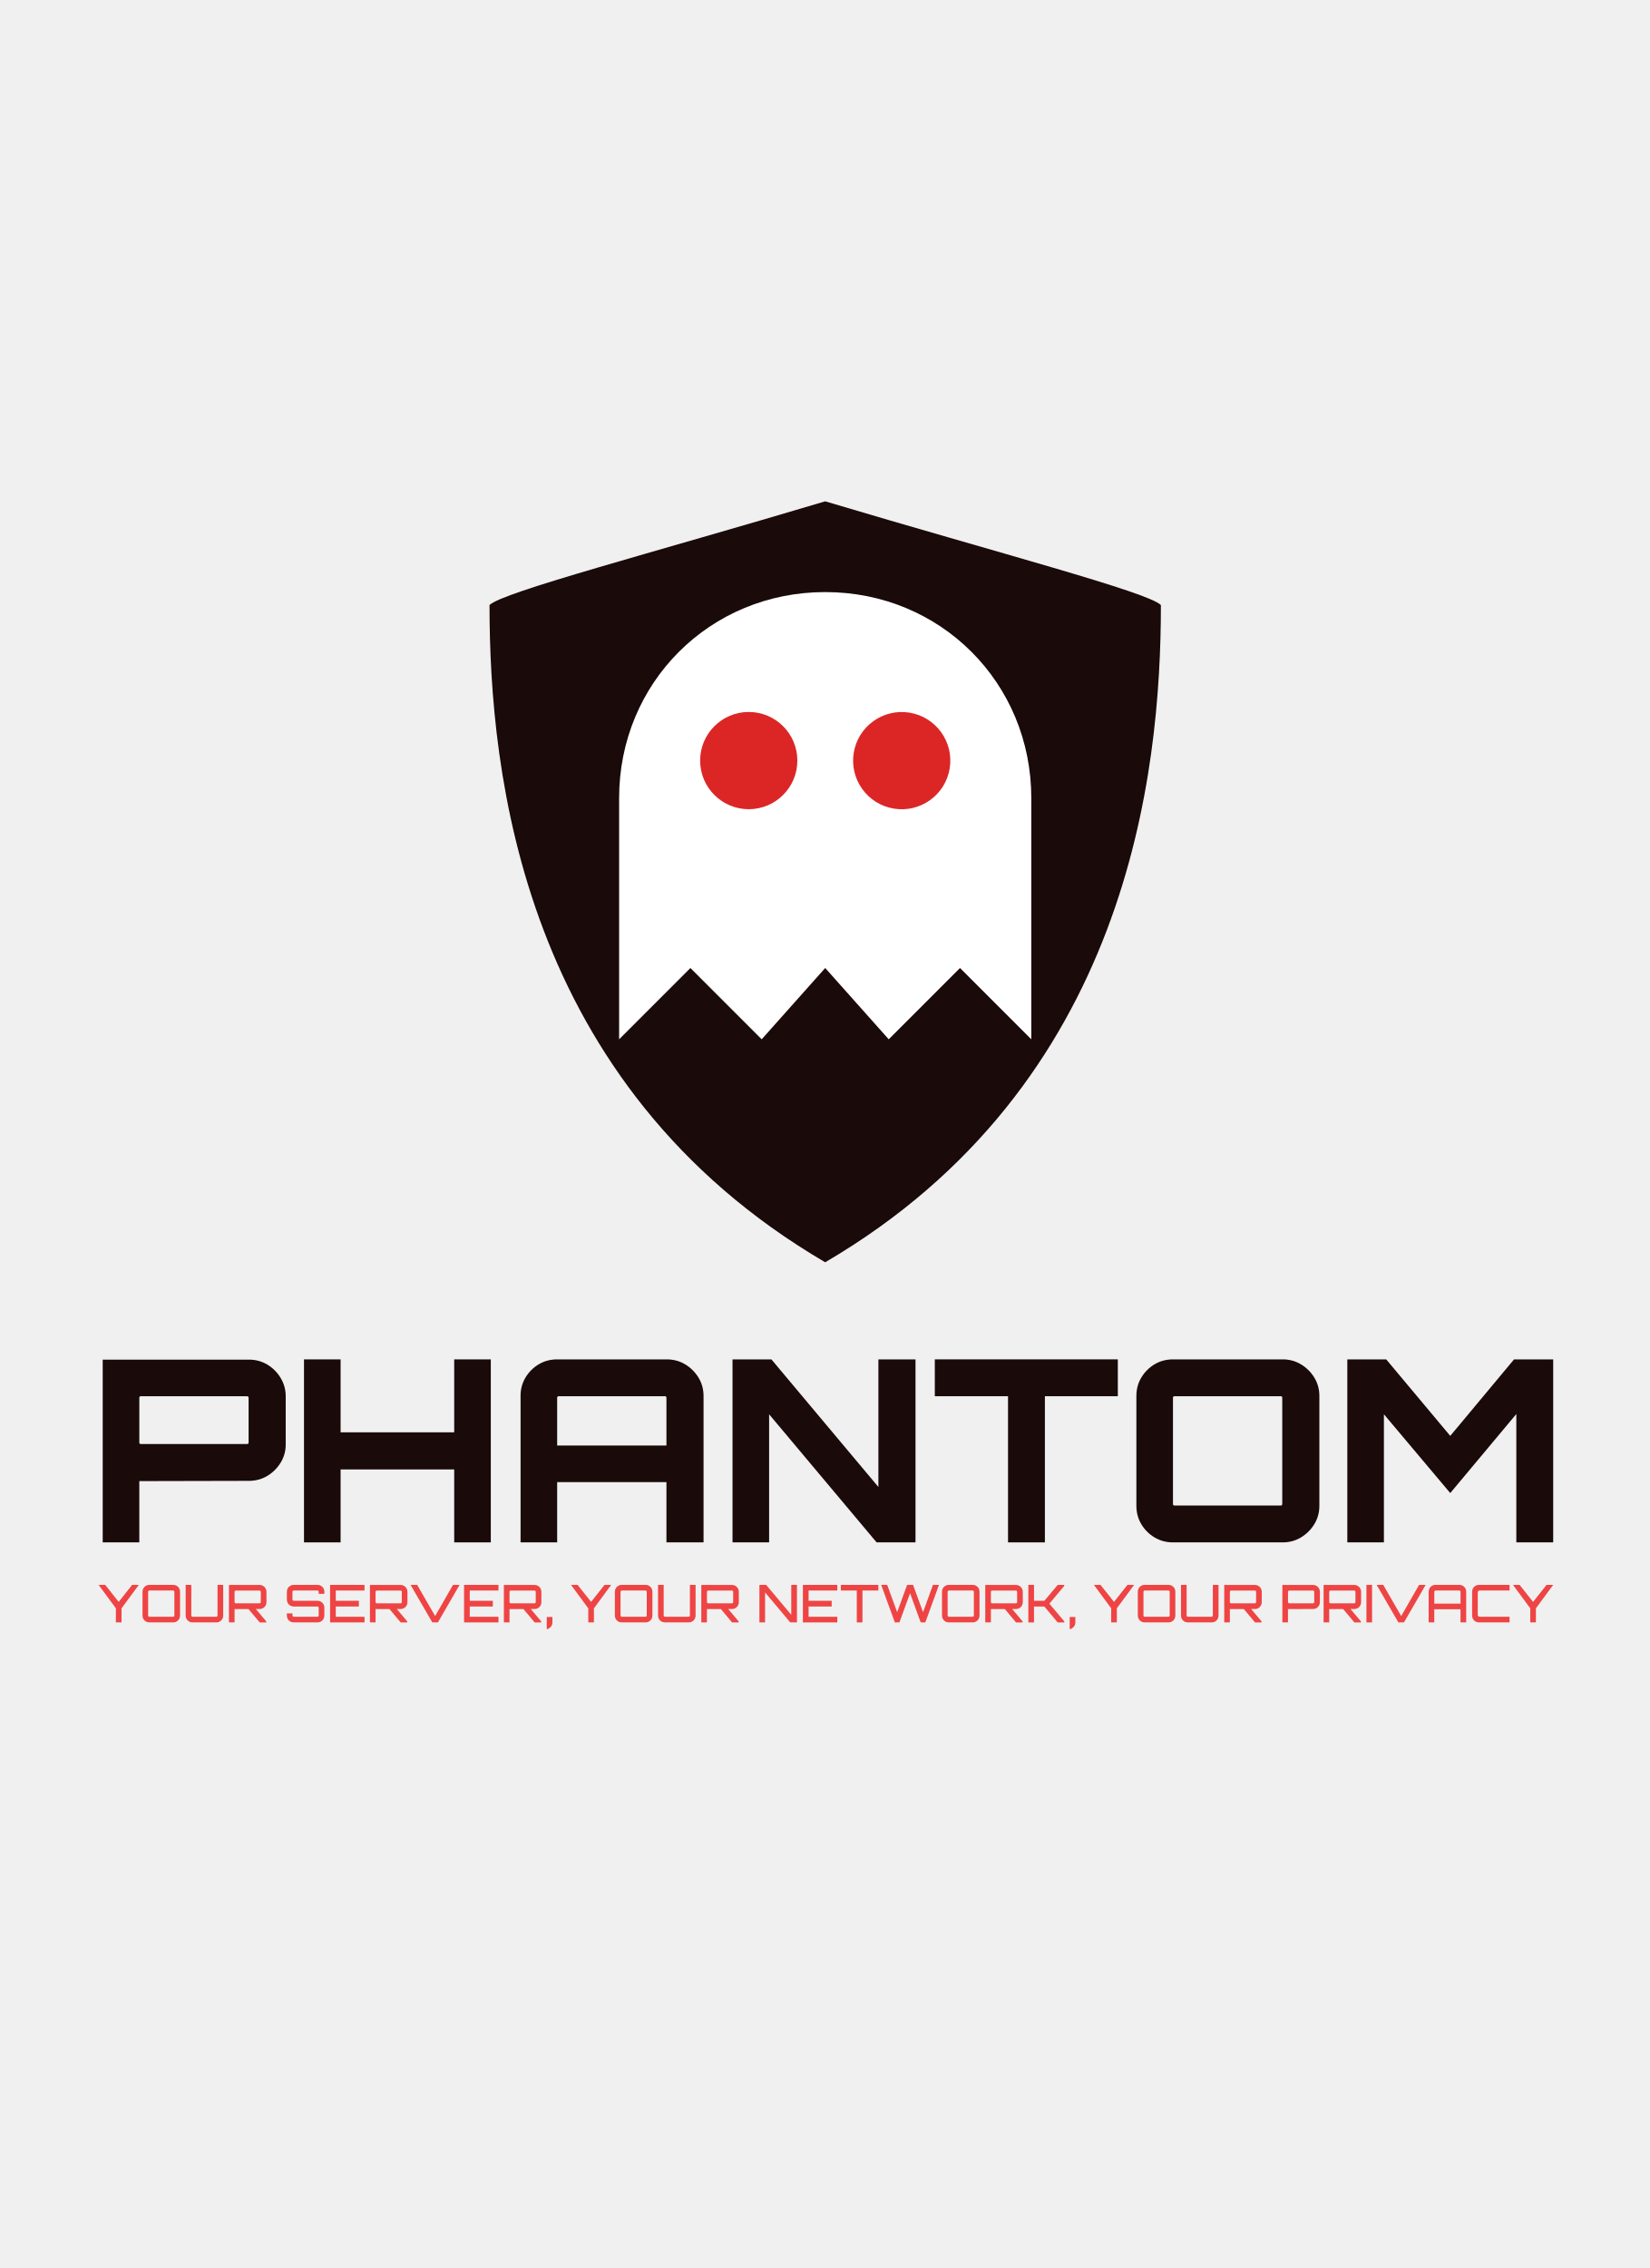
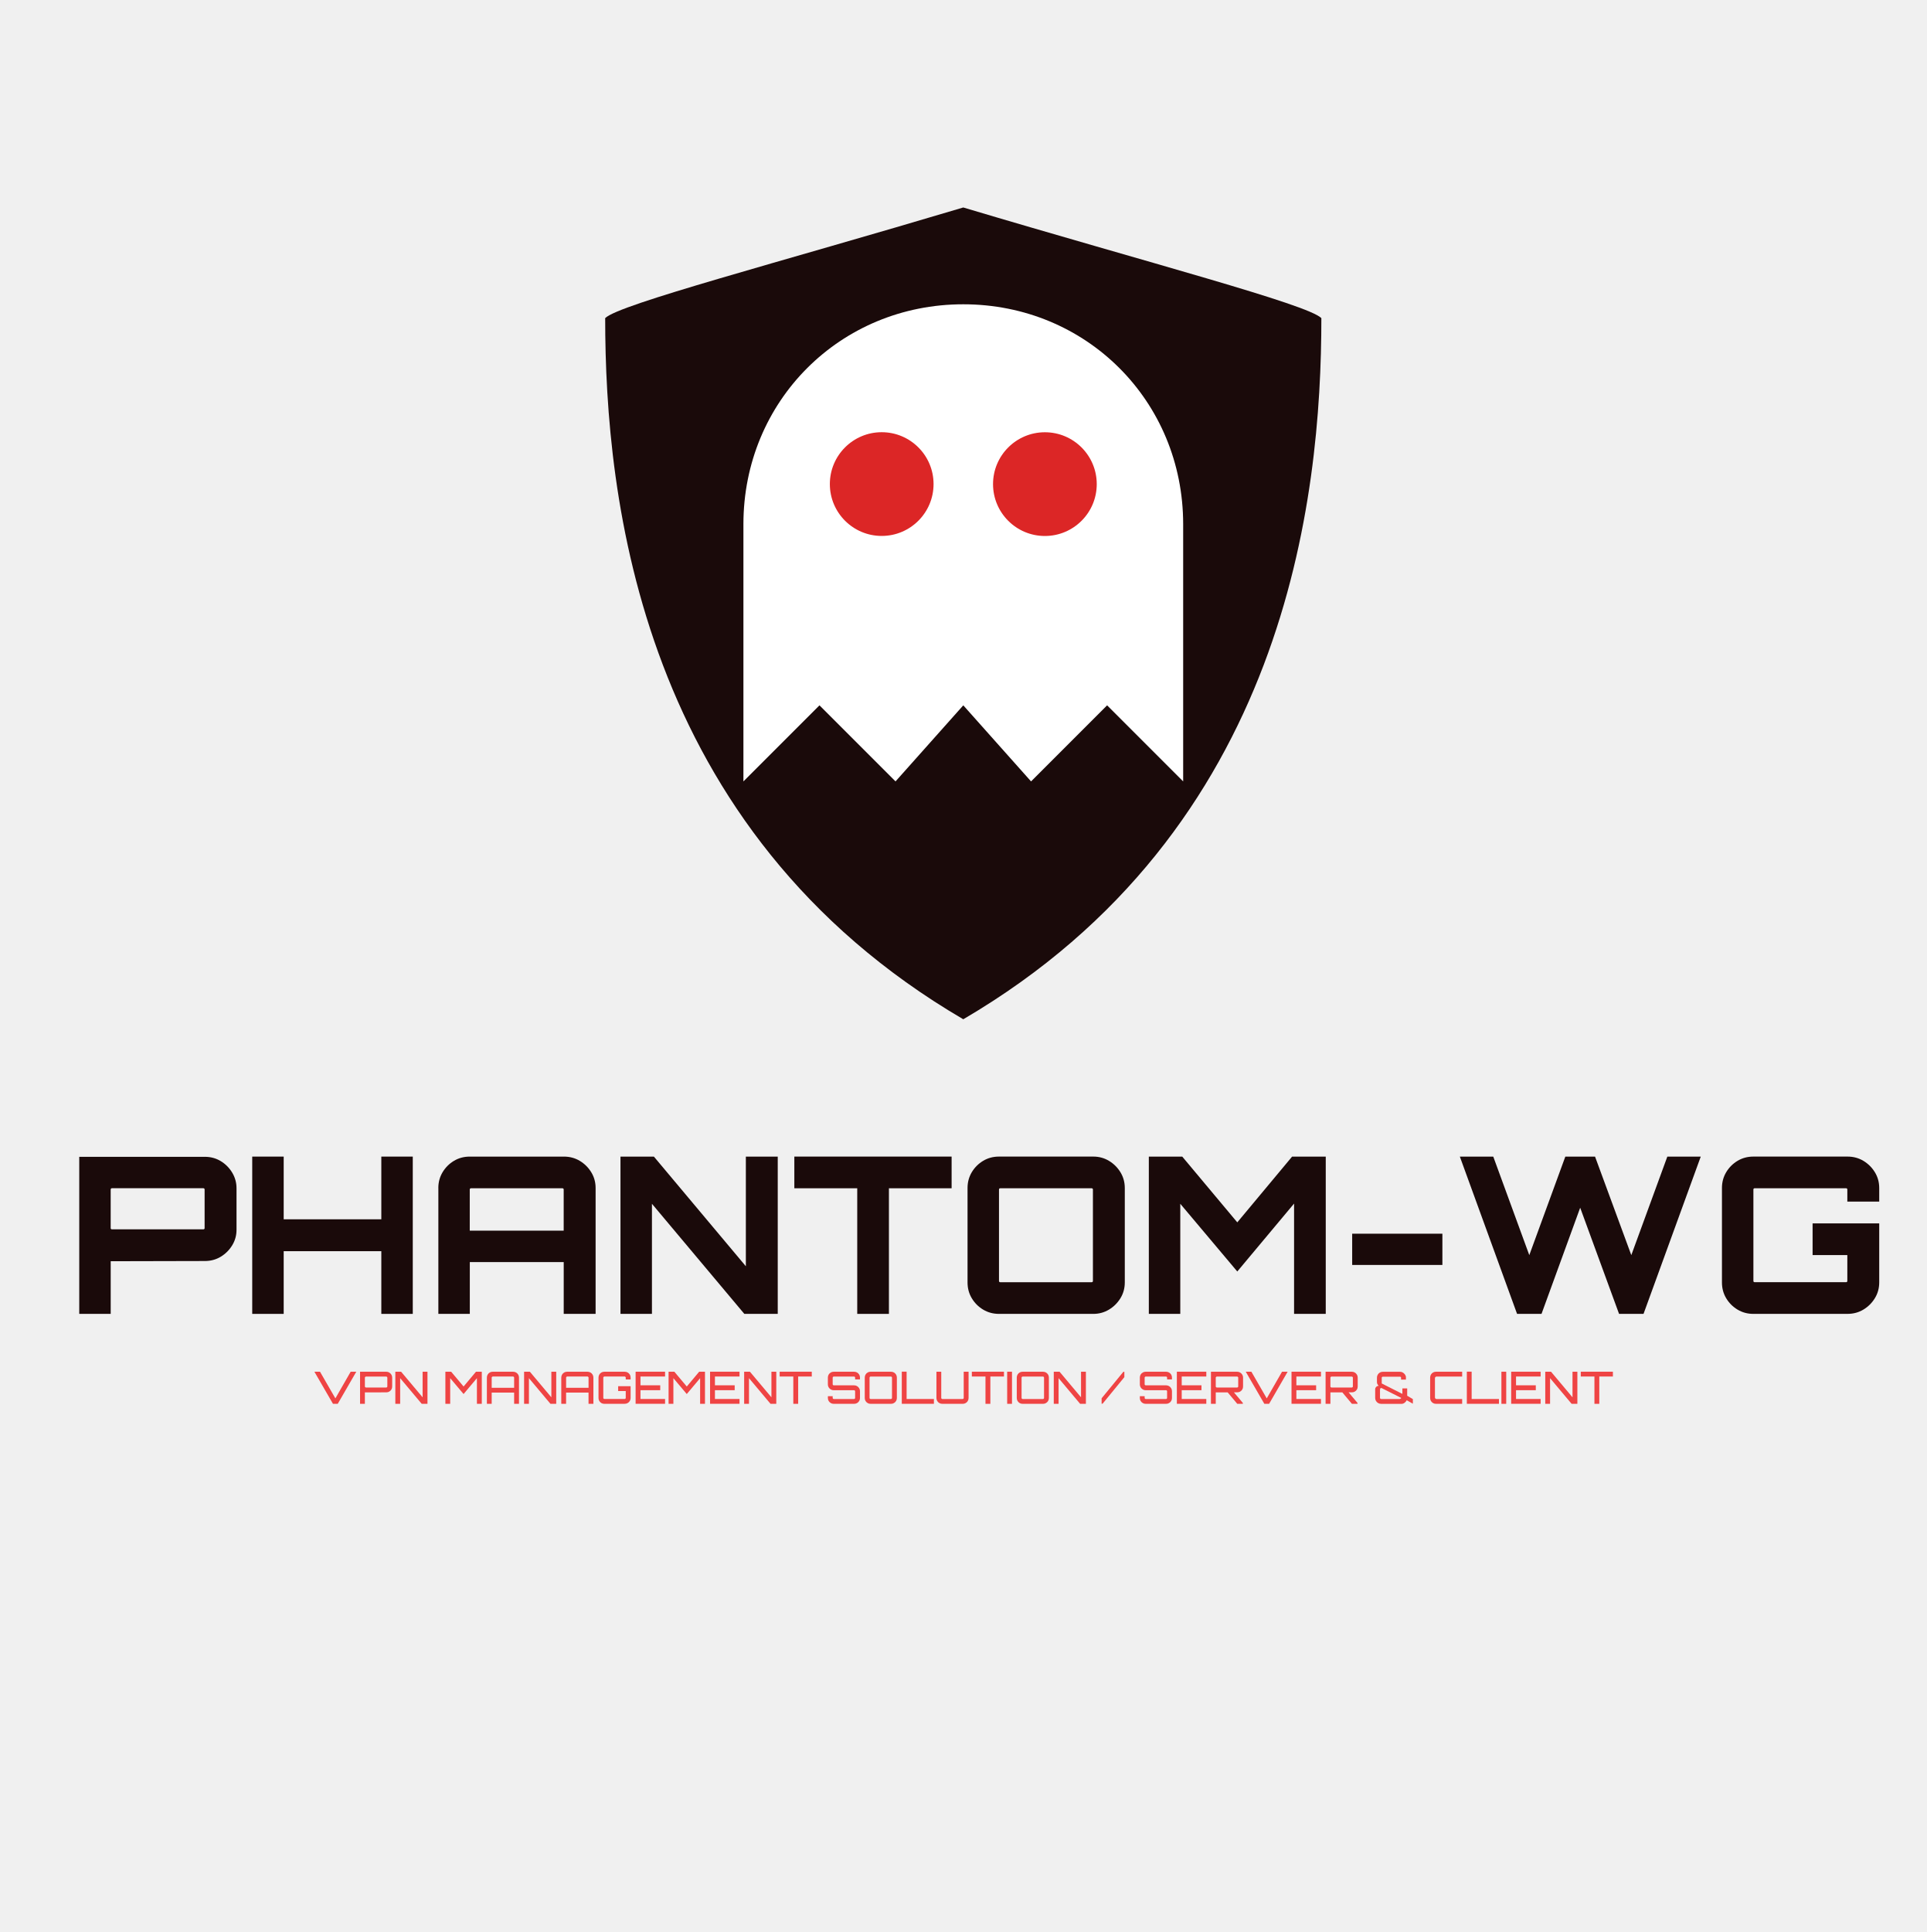
- <svg xmlns="http://www.w3.org/2000/svg" id="Phantom_Master_Vertical_Logo" data-name="Phantom Master Vertical Logo" viewBox="0 0 800 1100" class="phantom-logo">
+ <svg xmlns="http://www.w3.org/2000/svg" id="Phantom_Master_Vertical_Logo" data-name="Phantom Master Vertical Logo" viewBox="0 0 1097.1 1100" class="phantom-logo">
  <defs>
    <style>
      .shield { fill: #1A0A0A;
      }
+ 
      .ghost { fill: #ffffff;
      }
+ 
      .eyes { fill: #DC2626;
      }
+ 
      .text { fill: #1A0A0A;
      }
+ 
      .slogan { fill: #EF4444;
      }
    </style>
  </defs>
  <g id="Symbol" class="phantom-symbol">
-     <path id="Shield" class="shield" d="M400.28,243.15c-84.25,25.15-156.55,44.01-162.83,50.3,0,81.73,15.72,232.62,162.83,318.76,147.12-86.13,162.83-237.02,162.83-318.76-6.29-6.29-78.58-25.15-162.83-50.3h0Z" />
-     <path id="Ghost" class="ghost" d="M400.28,287.16c-55.96,0-99.97,44.01-99.97,99.97v116.94l34.58-34.58,34.58,34.58,30.81-34.58,30.81,34.58,34.58-34.58,34.58,34.58v-116.94c0-55.96-44.01-99.97-99.97-99.97Z" />
-     <circle id="Left_Eye" class="eyes" cx="363.19" cy="368.89" r="23.58" />
-     <circle id="Right_Eye" class="eyes" cx="437.38" cy="368.89" r="23.58" transform="translate(3.19 741.54) rotate(-80.78)" />
+     <path id="Shield" class="shield" d="M548.55,118.13c-105.51,31.5-196.06,55.12-203.92,62.99,0,102.36,19.69,291.33,203.92,399.21,184.25-107.87,203.92-296.84,203.92-399.21-7.88-7.88-98.41-31.5-203.93-62.99h0Z" />
+     <path id="Ghost" class="ghost" d="M548.55,173.25c-70.08,0-125.2,55.12-125.2,125.2v146.45l43.31-43.31,43.31,43.31,38.59-43.31,38.59,43.31,43.31-43.31,43.31,43.31v-146.45c0-70.08-55.12-125.2-125.2-125.2h0Z" />
+     <circle id="Left_Eye" class="eyes" cx="502.1" cy="275.61" r="29.53" />
+     <circle id="Right_Eye" class="eyes" cx="595.03" cy="275.64" r="29.53" />
  </g>
  <g id="Phantom_Text" class="text">
-     <path d="M49.82,748.07v-88.64h70.89c3.29,0,6.27.8,8.94,2.4,2.67,1.6,4.83,3.76,6.47,6.47,1.64,2.71,2.47,5.67,2.47,8.88v23.42c0,3.21-.82,6.15-2.47,8.82-1.65,2.67-3.8,4.81-6.47,6.41-2.67,1.6-5.65,2.4-8.94,2.4l-53.14.12v29.71h-17.75ZM68.32,700.36h51.53c.25,0,.43-.06.55-.18.12-.12.19-.27.19-.43v-21.82c0-.25-.06-.43-.19-.55-.12-.12-.31-.19-.55-.19h-51.53c-.25,0-.43.06-.55.19-.12.12-.19.31-.19.55v21.82c0,.17.06.31.19.43.12.12.31.18.55.18Z" />
-     <path d="M147.46,748.07v-88.76h17.75v35.38h55.11v-35.38h17.75v88.76h-17.75v-35.38h-55.11v35.38h-17.75Z" />
-     <path d="M252.5,677.06c0-3.29.8-6.27,2.4-8.94,1.6-2.67,3.74-4.81,6.41-6.41,2.67-1.6,5.65-2.4,8.94-2.4h53.14c3.29,0,6.27.8,8.94,2.4,2.67,1.6,4.83,3.74,6.47,6.41,1.64,2.67,2.47,5.65,2.47,8.94v71.01h-18v-29.22h-53.01v29.22h-17.75v-71.01ZM323.27,701.1v-23.18c0-.25-.06-.43-.19-.55-.12-.12-.31-.19-.55-.19h-51.53c-.25,0-.43.06-.55.19-.12.12-.19.31-.19.55v23.18h53.01Z" />
-     <path d="M355.32,748.07v-88.76h18.86l51.9,61.89v-61.89h18v88.76h-18.86l-52.15-62.13v62.13h-17.75Z" />
-     <path d="M488.96,748.07v-70.89h-35.51v-17.88h88.77v17.88h-35.38v70.89h-17.88Z" />
-     <path d="M568.97,748.07c-3.29,0-6.27-.8-8.94-2.4-2.67-1.6-4.81-3.74-6.41-6.41-1.6-2.67-2.4-5.65-2.4-8.94v-53.26c0-3.29.8-6.27,2.4-8.94,1.6-2.67,3.74-4.81,6.41-6.41,2.67-1.6,5.65-2.4,8.94-2.4h53.26c3.21,0,6.14.8,8.81,2.4,2.67,1.6,4.83,3.74,6.47,6.41,1.64,2.67,2.47,5.65,2.47,8.94v53.26c0,3.29-.82,6.27-2.47,8.94-1.64,2.67-3.8,4.81-6.47,6.41-2.67,1.6-5.61,2.4-8.81,2.4h-53.26ZM569.71,730.19h51.53c.25,0,.43-.06.55-.19.12-.12.19-.31.19-.55v-51.53c0-.25-.06-.43-.19-.55-.12-.12-.31-.19-.55-.19h-51.53c-.25,0-.43.06-.56.19s-.18.31-.18.55v51.53c0,.25.06.43.18.55s.31.19.56.19Z" />
-     <path d="M653.54,748.07v-88.76h18.86l31.07,37.11,30.94-37.11h18.99v88.76h-17.88v-62.26l-32.05,38.34-32.18-38.22v62.13h-17.75Z" />
+     <path d="M45.13,748.07v-89.43h71.52c3.32,0,6.32.81,9.02,2.43,2.69,1.62,4.87,3.79,6.53,6.53,1.66,2.74,2.49,5.72,2.49,8.96v23.63c0,3.23-.83,6.2-2.49,8.89-1.66,2.7-3.84,4.85-6.53,6.47-2.7,1.62-5.7,2.42-9.02,2.42l-53.61.12v29.98h-17.91ZM63.78,699.93h51.99c.25,0,.44-.06.56-.19.12-.12.19-.27.19-.44v-22.02c0-.25-.06-.44-.19-.56-.12-.12-.31-.19-.56-.19h-51.99c-.25,0-.44.06-.56.19s-.19.31-.19.56v22.02c0,.17.06.31.19.44s.31.19.56.19Z" />
+     <path d="M143.64,748.07v-89.55h17.91v35.7h55.6v-35.7h17.91v89.55h-17.91v-35.7h-55.6v35.7h-17.91Z" />
+     <path d="M249.61,676.43c0-3.32.81-6.32,2.43-9.02,1.62-2.69,3.77-4.85,6.47-6.47,2.69-1.62,5.7-2.42,9.02-2.42h53.61c3.32,0,6.32.81,9.02,2.42,2.69,1.62,4.87,3.77,6.53,6.47,1.66,2.7,2.49,5.7,2.49,9.02v71.64h-18.16v-29.48h-53.48v29.48h-17.91v-71.64ZM321,700.68v-23.38c0-.25-.06-.44-.19-.56s-.31-.19-.56-.19h-51.99c-.25,0-.44.06-.56.19-.12.12-.19.31-.19.56v23.38h53.48Z" />
+     <path d="M353.34,748.07v-89.55h19.03l52.37,62.44v-62.44h18.16v89.55h-19.03l-52.61-62.69v62.69h-17.91Z" />
+     <path d="M488.17,748.07v-71.52h-35.82v-18.04h89.56v18.04h-35.7v71.52h-18.04Z" />
+     <path d="M568.89,748.07c-3.32,0-6.32-.81-9.02-2.43-2.7-1.62-4.85-3.77-6.47-6.47-1.62-2.69-2.42-5.7-2.42-9.02v-53.73c0-3.32.81-6.32,2.42-9.02,1.62-2.69,3.77-4.85,6.47-6.47,2.69-1.62,5.7-2.42,9.02-2.42h53.73c3.23,0,6.2.81,8.89,2.42,2.69,1.62,4.87,3.77,6.53,6.47,1.66,2.7,2.49,5.7,2.49,9.02v53.73c0,3.32-.83,6.32-2.49,9.02-1.66,2.7-3.84,4.85-6.53,6.47-2.7,1.62-5.66,2.43-8.89,2.43h-53.73ZM569.64,730.04h51.99c.25,0,.44-.06.56-.19s.19-.31.19-.56v-51.99c0-.25-.06-.44-.19-.56-.12-.12-.31-.19-.56-.19h-51.99c-.25,0-.44.06-.56.19-.12.12-.19.31-.19.56v51.99c0,.25.06.43.19.56s.31.19.56.19Z" />
+     <path d="M654.22,748.07v-89.55h19.03l31.34,37.44,31.22-37.44h19.16v89.55h-18.04v-62.81l-32.34,38.68-32.46-38.56v62.69h-17.91Z" />
+     <path d="M770.02,720.21v-17.79h51.37v17.79h-51.37Z" />
+     <path d="M863.92,748.07l-32.59-89.55h19.03l20.52,56.1,20.52-56.1h16.92l20.65,56.1,20.52-56.1h19.03l-32.59,89.55h-13.93l-22.14-60.45-22.02,60.45h-13.93Z" />
+     <path d="M998.5,748.07c-3.32,0-6.32-.81-9.02-2.43-2.7-1.62-4.85-3.77-6.47-6.47-1.62-2.69-2.42-5.7-2.42-9.02v-53.73c0-3.32.81-6.32,2.42-9.02,1.62-2.69,3.77-4.85,6.47-6.47,2.69-1.62,5.7-2.42,9.02-2.42h53.61c3.32,0,6.32.81,9.02,2.42,2.69,1.62,4.87,3.77,6.53,6.47,1.66,2.7,2.49,5.7,2.49,9.02v7.71h-18.16v-6.84c0-.25-.06-.44-.19-.56-.12-.12-.31-.19-.56-.19h-51.99c-.25,0-.44.06-.56.19-.12.12-.19.31-.19.56v51.99c0,.25.06.43.19.56.12.12.31.19.56.19h51.99c.25,0,.44-.06.56-.19s.19-.31.19-.56v-14.68h-19.78v-18.04h37.94v33.58c0,3.32-.83,6.32-2.49,9.02-1.66,2.7-3.84,4.85-6.53,6.47-2.7,1.62-5.7,2.43-9.02,2.43h-53.61Z" />
  </g>
  <g id="Slogan" class="slogan">
-     <path class="st2" d="M56.21,786.88v-6.83l-8.39-11.38h3.21l6.55,8.27,6.52-8.27h3.24l-8.39,11.38v6.83h-2.73Z" />
-     <path class="st2" d="M72.42,786.88c-.61,0-1.16-.15-1.66-.44-.5-.29-.89-.69-1.19-1.19-.3-.5-.44-1.05-.44-1.66v-11.63c0-.61.15-1.16.44-1.66.29-.5.69-.89,1.19-1.19.5-.29,1.05-.44,1.66-.44h11.63c.59,0,1.14.15,1.64.44.51.3.91.69,1.2,1.19.29.5.44,1.05.44,1.66v11.63c0,.61-.15,1.16-.44,1.66-.3.5-.7.89-1.2,1.19-.51.3-1.05.44-1.64.44h-11.63ZM72.49,784.15h11.45c.19,0,.34-.06.46-.19.12-.13.18-.27.18-.44v-11.48c0-.17-.06-.32-.18-.44-.12-.13-.27-.19-.46-.19h-11.45c-.17,0-.32.06-.44.19s-.19.27-.19.44v11.48c0,.17.06.32.19.44s.27.19.44.19Z" />
-     <path class="st2" d="M91.69,786.44c-.5-.29-.89-.69-1.19-1.19-.3-.5-.44-1.05-.44-1.66v-14.92h2.73v14.84c0,.17.06.32.19.44s.27.19.44.19h11.45c.19,0,.34-.06.46-.19.12-.13.18-.27.18-.44v-14.84h2.76v14.92c0,.61-.15,1.16-.44,1.66-.3.5-.7.89-1.2,1.19-.51.3-1.05.44-1.64.44h-11.63c-.61,0-1.16-.15-1.66-.44Z" />
-     <path class="st2" d="M111.05,786.88v-18.18h14.89c.61,0,1.16.15,1.67.46.51.3.91.7,1.2,1.2.29.5.44,1.04.44,1.63v5.11c0,.61-.15,1.16-.44,1.66-.3.5-.7.89-1.2,1.19-.51.3-1.06.44-1.67.44l-12.16.02v6.47h-2.73ZM114.41,777.63h11.45c.19,0,.34-.06.46-.18.12-.12.18-.26.18-.43v-4.96c0-.17-.06-.32-.18-.44-.12-.13-.27-.19-.46-.19h-11.45c-.17,0-.32.06-.44.19-.13.13-.19.27-.19.44v4.96c0,.17.06.31.19.43s.27.18.44.18ZM125.96,786.88l-5.69-6.8h3.56l5.31,6.3v.51h-3.19Z" />
-     <path class="st2" d="M142.42,786.88c-.59,0-1.14-.15-1.64-.44-.51-.29-.91-.69-1.2-1.19-.3-.5-.44-1.05-.44-1.66v-1.06h2.73v.99c0,.17.06.32.19.44.13.13.27.19.44.19h11.48c.17,0,.31-.06.43-.19.12-.13.18-.27.18-.44v-3.74c0-.19-.06-.33-.18-.44-.12-.11-.26-.16-.43-.16h-11.55c-.59,0-1.14-.15-1.64-.46-.51-.3-.91-.7-1.2-1.2-.3-.5-.44-1.05-.44-1.66v-3.89c0-.61.15-1.16.44-1.66.29-.5.7-.89,1.2-1.19.51-.29,1.05-.44,1.64-.44h11.63c.59,0,1.14.15,1.64.44.51.3.91.69,1.2,1.19.29.5.44,1.05.44,1.66v1.06h-2.76v-.99c0-.17-.06-.32-.18-.44-.12-.13-.26-.19-.43-.19h-11.48c-.17,0-.32.06-.44.19-.13.13-.19.27-.19.44v3.74c0,.19.06.33.19.44.13.11.27.16.44.16h11.55c.59,0,1.14.15,1.64.46.51.3.91.7,1.2,1.2.29.5.44,1.05.44,1.66v3.89c0,.61-.15,1.16-.44,1.66-.3.5-.7.89-1.2,1.19-.51.3-1.05.44-1.64.44h-11.63Z" />
-     <path class="st2" d="M160.12,786.88v-18.2h16.69v2.73h-13.93v4.98h11.2v2.78h-11.2v4.98h13.93v2.73h-16.69Z" />
-     <path class="st2" d="M179.44,786.88v-18.18h14.89c.61,0,1.16.15,1.67.46.51.3.91.7,1.2,1.2.29.5.44,1.04.44,1.63v5.11c0,.61-.15,1.16-.44,1.66-.3.5-.7.89-1.2,1.19-.51.3-1.06.44-1.67.44l-12.16.02v6.47h-2.73ZM182.8,777.63h11.45c.19,0,.34-.06.46-.18.12-.12.18-.26.18-.43v-4.96c0-.17-.06-.32-.18-.44-.12-.13-.27-.19-.46-.19h-11.45c-.17,0-.32.06-.44.19-.13.13-.19.27-.19.44v4.96c0,.17.06.31.19.43s.27.18.44.18ZM194.35,786.88l-5.69-6.8h3.56l5.31,6.3v.51h-3.19Z" />
-     <path class="st2" d="M209.7,786.88l-10.54-18.2h3.19l8.72,15.12,8.67-15.12h3.19l-10.52,18.2h-2.71Z" />
-     <path class="st2" d="M225.1,786.88v-18.2h16.69v2.73h-13.93v4.98h11.2v2.78h-11.2v4.98h13.93v2.73h-16.69Z" />
-     <path class="st2" d="M244.41,786.88v-18.18h14.89c.61,0,1.16.15,1.67.46.51.3.91.7,1.2,1.2.29.5.44,1.04.44,1.63v5.11c0,.61-.15,1.16-.44,1.66-.3.5-.7.89-1.2,1.19-.51.3-1.06.44-1.67.44l-12.16.02v6.47h-2.73ZM247.78,777.63h11.45c.19,0,.34-.06.46-.18.12-.12.18-.26.18-.43v-4.96c0-.17-.06-.32-.18-.44-.12-.13-.27-.19-.46-.19h-11.45c-.17,0-.32.06-.44.19-.13.13-.19.27-.19.44v4.96c0,.17.06.31.19.43s.27.18.44.18ZM259.33,786.88l-5.69-6.8h3.56l5.31,6.3v.51h-3.19Z" />
-     <path class="st2" d="M265.22,790.22v-5.97h2.73v2.73c0,.52-.12,1-.35,1.43-.24.43-.56.8-.97,1.12-.41.32-.88.55-1.4.68Z" />
-     <path class="st2" d="M285.35,786.88v-6.83l-8.39-11.38h3.21l6.55,8.27,6.52-8.27h3.24l-8.39,11.38v6.83h-2.73Z" />
-     <path class="st2" d="M301.55,786.88c-.61,0-1.16-.15-1.66-.44-.5-.29-.89-.69-1.19-1.19-.3-.5-.44-1.05-.44-1.66v-11.63c0-.61.15-1.16.44-1.66.29-.5.69-.89,1.19-1.19.5-.29,1.05-.44,1.66-.44h11.63c.59,0,1.14.15,1.64.44.51.3.91.69,1.2,1.19.29.5.44,1.05.44,1.66v11.63c0,.61-.15,1.16-.44,1.66-.3.5-.7.89-1.2,1.19-.51.3-1.05.44-1.64.44h-11.63ZM301.63,784.15h11.45c.19,0,.34-.06.46-.19.12-.13.18-.27.18-.44v-11.48c0-.17-.06-.32-.18-.44-.12-.13-.27-.19-.46-.19h-11.45c-.17,0-.32.06-.44.19s-.19.27-.19.44v11.48c0,.17.06.32.19.44s.27.19.44.19Z" />
-     <path class="st2" d="M320.83,786.44c-.5-.29-.89-.69-1.19-1.19-.3-.5-.44-1.05-.44-1.66v-14.92h2.73v14.84c0,.17.06.32.19.44.13.13.27.19.44.19h11.45c.19,0,.34-.06.46-.19.12-.13.18-.27.18-.44v-14.84h2.76v14.92c0,.61-.15,1.16-.44,1.66-.3.5-.7.89-1.2,1.19-.51.3-1.05.44-1.64.44h-11.63c-.61,0-1.16-.15-1.66-.44Z" />
-     <path class="st2" d="M340.18,786.88v-18.18h14.89c.61,0,1.16.15,1.67.46.51.3.91.7,1.2,1.2.29.5.44,1.04.44,1.63v5.11c0,.61-.15,1.16-.44,1.66-.3.5-.7.89-1.2,1.19-.51.3-1.06.44-1.67.44l-12.16.02v6.47h-2.73ZM343.55,777.63h11.45c.19,0,.34-.06.46-.18s.18-.26.18-.43v-4.96c0-.17-.06-.32-.18-.44-.12-.13-.27-.19-.46-.19h-11.45c-.17,0-.32.06-.44.19-.13.13-.19.27-.19.44v4.96c0,.17.06.31.19.43s.27.18.44.18ZM355.1,786.88l-5.69-6.8h3.56l5.31,6.3v.51h-3.19Z" />
-     <path class="st2" d="M368.37,786.88v-18.2h3.26l12.19,14.51v-14.51h2.76v18.2h-3.26l-12.21-14.54v14.54h-2.73Z" />
-     <path class="st2" d="M389.46,786.88v-18.2h16.69v2.73h-13.93v4.98h11.2v2.78h-11.2v4.98h13.93v2.73h-16.69Z" />
-     <path class="st2" d="M415.6,786.88v-15.47h-7.74v-2.73h18.2v2.73h-7.71v15.47h-2.76Z" />
-     <path class="st2" d="M434.06,786.88l-6.62-18.2h2.91l4.83,13.25,4.83-13.25h2.88l4.85,13.25,4.8-13.25h2.93l-6.62,18.2h-2.25l-5.16-14.16-5.16,14.16h-2.22Z" />
-     <path class="st2" d="M460.22,786.88c-.61,0-1.16-.15-1.66-.44-.5-.29-.89-.69-1.19-1.19-.3-.5-.44-1.05-.44-1.66v-11.63c0-.61.15-1.16.44-1.66.29-.5.69-.89,1.19-1.19.5-.29,1.05-.44,1.66-.44h11.63c.59,0,1.14.15,1.64.44.51.3.91.69,1.2,1.19s.44,1.05.44,1.66v11.63c0,.61-.15,1.16-.44,1.66-.3.5-.7.89-1.2,1.19-.51.3-1.05.44-1.64.44h-11.63ZM460.3,784.15h11.45c.19,0,.34-.06.46-.19.12-.13.18-.27.18-.44v-11.48c0-.17-.06-.32-.18-.44-.12-.13-.27-.19-.46-.19h-11.45c-.17,0-.32.06-.44.19s-.19.27-.19.44v11.48c0,.17.06.32.19.44s.27.19.44.19Z" />
-     <path class="st2" d="M477.92,786.88v-18.18h14.89c.61,0,1.16.15,1.67.46.51.3.91.7,1.2,1.2.29.5.44,1.04.44,1.63v5.11c0,.61-.15,1.16-.44,1.66-.3.5-.7.89-1.2,1.19-.51.3-1.06.44-1.67.44l-12.16.02v6.47h-2.73ZM481.28,777.63h11.45c.19,0,.34-.06.46-.18s.18-.26.18-.43v-4.96c0-.17-.06-.32-.18-.44-.12-.13-.27-.19-.46-.19h-11.45c-.17,0-.32.06-.44.19-.13.13-.19.27-.19.44v4.96c0,.17.06.31.19.43s.27.18.44.18ZM492.84,786.88l-5.69-6.8h3.56l5.31,6.3v.51h-3.19Z" />
-     <path class="st2" d="M498.81,786.88v-18.2h2.76v7.71h5.03l6.47-7.71h3.16v.51l-7.21,8.6,7.23,8.6v.51h-3.19l-6.47-7.71h-5.03v7.71h-2.76Z" />
-     <path class="st2" d="M518.88,790.22v-5.97h2.73v2.73c0,.52-.12,1-.35,1.43-.24.43-.56.8-.97,1.12-.41.32-.88.55-1.4.68Z" />
-     <path class="st2" d="M539,786.88v-6.83l-8.39-11.38h3.21l6.55,8.27,6.52-8.27h3.24l-8.39,11.38v6.83h-2.73Z" />
-     <path class="st2" d="M555.21,786.88c-.61,0-1.16-.15-1.66-.44-.5-.29-.89-.69-1.19-1.19-.3-.5-.44-1.05-.44-1.66v-11.63c0-.61.15-1.16.44-1.66.29-.5.69-.89,1.19-1.19.5-.29,1.05-.44,1.66-.44h11.63c.59,0,1.14.15,1.64.44.51.3.91.69,1.2,1.19s.44,1.05.44,1.66v11.63c0,.61-.15,1.16-.44,1.66-.3.5-.7.89-1.2,1.19-.51.3-1.05.44-1.64.44h-11.63ZM555.29,784.15h11.45c.19,0,.34-.06.46-.19.12-.13.18-.27.18-.44v-11.48c0-.17-.06-.32-.18-.44-.12-.13-.27-.19-.46-.19h-11.45c-.17,0-.32.06-.44.19s-.19.27-.19.44v11.48c0,.17.06.32.19.44s.27.19.44.19Z" />
-     <path class="st2" d="M574.49,786.44c-.5-.29-.89-.69-1.19-1.19-.3-.5-.44-1.05-.44-1.66v-14.92h2.73v14.84c0,.17.06.32.19.44s.27.19.44.19h11.45c.19,0,.34-.06.46-.19.12-.13.18-.27.18-.44v-14.84h2.76v14.92c0,.61-.15,1.16-.44,1.66-.3.5-.7.89-1.2,1.19-.51.3-1.05.44-1.64.44h-11.63c-.61,0-1.16-.15-1.66-.44Z" />
-     <path class="st2" d="M593.84,786.88v-18.18h14.89c.61,0,1.16.15,1.67.46.51.3.91.7,1.2,1.2.29.5.44,1.04.44,1.63v5.11c0,.61-.15,1.16-.44,1.66-.3.5-.7.89-1.2,1.19-.51.3-1.06.44-1.67.44l-12.16.02v6.47h-2.73ZM597.2,777.63h11.45c.19,0,.34-.06.46-.18s.18-.26.18-.43v-4.96c0-.17-.06-.32-.18-.44-.12-.13-.27-.19-.46-.19h-11.45c-.17,0-.32.06-.44.19-.13.13-.19.27-.19.44v4.96c0,.17.06.31.19.43s.27.18.44.18ZM608.76,786.88l-5.69-6.8h3.56l5.31,6.3v.51h-3.19Z" />
-     <path class="st2" d="M622.03,786.88v-18.18h14.89c.61,0,1.16.15,1.67.46.51.3.91.7,1.2,1.2.29.5.44,1.04.44,1.63v5.11c0,.61-.15,1.16-.44,1.66-.3.5-.7.89-1.2,1.19-.51.3-1.06.44-1.67.44l-12.16.02v6.47h-2.73ZM625.4,777.63h11.45c.19,0,.34-.06.46-.18s.18-.26.18-.43v-4.96c0-.17-.06-.32-.18-.44-.12-.13-.27-.19-.46-.19h-11.45c-.17,0-.32.06-.44.19-.13.13-.19.27-.19.44v4.96c0,.17.06.31.19.43s.27.18.44.18Z" />
-     <path class="st2" d="M642.03,786.88v-18.18h14.89c.61,0,1.16.15,1.67.46.51.3.91.7,1.2,1.2.29.5.44,1.04.44,1.63v5.11c0,.61-.15,1.16-.44,1.66-.3.5-.7.89-1.2,1.19-.51.3-1.06.44-1.67.44l-12.16.02v6.47h-2.73ZM645.39,777.63h11.45c.19,0,.34-.06.46-.18s.18-.26.18-.43v-4.96c0-.17-.06-.32-.18-.44-.12-.13-.27-.19-.46-.19h-11.45c-.17,0-.32.06-.44.19-.13.13-.19.27-.19.44v4.96c0,.17.06.31.19.43s.27.18.44.18ZM656.95,786.88l-5.69-6.8h3.56l5.31,6.3v.51h-3.19Z" />
-     <path class="st2" d="M662.81,786.88v-18.2h2.73v18.2h-2.73Z" />
-     <path class="st2" d="M678.31,786.88l-10.54-18.2h3.19l8.72,15.12,8.67-15.12h3.19l-10.52,18.2h-2.71Z" />
-     <path class="st2" d="M693,771.96c0-.61.15-1.16.44-1.66.29-.5.69-.89,1.19-1.19.5-.29,1.05-.44,1.66-.44h11.6c.61,0,1.16.15,1.67.44.51.3.91.69,1.2,1.19.29.5.44,1.05.44,1.66v14.92h-2.76v-6.37h-12.72v6.37h-2.73v-14.92ZM708.45,777.78v-5.74c0-.17-.06-.32-.18-.44-.12-.13-.27-.19-.46-.19h-11.45c-.17,0-.32.06-.44.19-.13.13-.19.27-.19.44v5.74h12.72Z" />
-     <path class="st2" d="M717.37,786.88c-.61,0-1.16-.15-1.66-.44-.5-.29-.89-.69-1.19-1.19-.3-.5-.44-1.05-.44-1.66v-11.63c0-.61.15-1.16.44-1.66.29-.5.69-.89,1.19-1.19.5-.29,1.05-.44,1.66-.44h14.87v2.73h-14.49c-.27,0-.49.09-.67.27-.18.18-.27.4-.27.67v10.87c0,.27.09.49.27.67.18.18.4.27.67.27h14.49v2.73h-14.87Z" />
-     <path class="st2" d="M742.28,786.88v-6.83l-8.39-11.38h3.21l6.55,8.27,6.52-8.27h3.24l-8.39,11.38v6.83h-2.73Z" />
+     <path d="M189.62,799.28l-10.59-18.29h3.2l8.76,15.19,8.71-15.19h3.2l-10.57,18.29h-2.72Z" />
+     <path d="M205.04,799.28v-18.27h14.96c.61,0,1.17.15,1.68.46.51.3.91.71,1.21,1.21.3.5.44,1.05.44,1.64v5.13c0,.61-.15,1.16-.44,1.66-.3.5-.7.9-1.21,1.19-.51.3-1.07.44-1.68.44l-12.22.03v6.5h-2.74ZM208.42,789.99h11.51c.19,0,.34-.06.46-.18.12-.12.18-.26.18-.43v-4.98c0-.17-.06-.32-.18-.44-.12-.13-.27-.19-.46-.19h-11.51c-.17,0-.32.06-.44.19-.13.13-.19.28-.19.44v4.98c0,.17.06.31.19.43s.27.18.44.18Z" />
+     <path d="M225.13,799.28v-18.29h3.28l12.25,14.58v-14.58h2.77v18.29h-3.28l-12.27-14.61v14.61h-2.74Z" />
+     <path d="M253.63,799.28v-18.29h3.28l7.09,8.43,7.06-8.43h3.3v18.29h-2.77v-14.61l-7.6,9.04-7.62-9.04v14.61h-2.74Z" />
+     <path d="M277.26,784.3c0-.61.15-1.16.44-1.66.3-.5.69-.9,1.19-1.19.5-.3,1.05-.44,1.66-.44h11.66c.61,0,1.17.15,1.68.44.51.3.91.69,1.21,1.19.3.5.45,1.05.45,1.66v14.99h-2.77v-6.4h-12.78v6.4h-2.74v-14.99ZM292.78,790.14v-5.77c0-.17-.06-.32-.18-.44-.12-.13-.27-.19-.46-.19h-11.51c-.17,0-.32.06-.44.19-.13.13-.19.28-.19.44v5.77h12.78Z" />
+     <path d="M298.45,799.28v-18.29h3.28l12.25,14.58v-14.58h2.77v18.29h-3.28l-12.27-14.61v14.61h-2.74Z" />
+     <path d="M319.63,784.3c0-.61.15-1.16.44-1.66.3-.5.69-.9,1.19-1.19.5-.3,1.05-.44,1.66-.44h11.66c.61,0,1.17.15,1.68.44.51.3.91.69,1.21,1.19.3.5.45,1.05.45,1.66v14.99h-2.77v-6.4h-12.78v6.4h-2.74v-14.99ZM335.16,790.14v-5.77c0-.17-.06-.32-.18-.44-.12-.13-.27-.19-.46-.19h-11.51c-.17,0-.32.06-.44.19-.13.13-.19.28-.19.44v5.77h12.78Z" />
+     <path d="M344.12,799.28c-.61,0-1.17-.15-1.66-.44-.5-.3-.9-.69-1.19-1.19-.3-.5-.44-1.05-.44-1.66v-11.69c0-.61.15-1.16.44-1.66.3-.5.69-.9,1.19-1.19.5-.3,1.05-.44,1.66-.44h11.66c.61,0,1.17.15,1.68.44.51.3.91.69,1.21,1.19.3.5.44,1.05.44,1.66v1.09h-2.77v-1.02c0-.17-.06-.32-.18-.44-.12-.13-.27-.19-.46-.19h-11.51c-.17,0-.32.06-.44.19-.13.13-.19.28-.19.44v11.53c0,.17.06.32.19.44s.27.19.44.19h11.51c.19,0,.34-.06.46-.19.12-.13.18-.27.18-.44v-3.89h-4.32v-2.77h7.09v6.73c0,.61-.15,1.17-.44,1.66-.3.5-.7.9-1.21,1.19-.51.3-1.07.44-1.68.44h-11.66Z" />
+     <path d="M361.96,799.28v-18.29h16.77v2.74h-14v5h11.25v2.79h-11.25v5h14v2.74h-16.77Z" />
+     <path d="M380.73,799.28v-18.29h3.28l7.09,8.43,7.06-8.43h3.3v18.29h-2.77v-14.61l-7.6,9.04-7.62-9.04v14.61h-2.74Z" />
+     <path d="M404.36,799.28v-18.29h16.77v2.74h-14v5h11.25v2.79h-11.25v5h14v2.74h-16.77Z" />
+     <path d="M423.77,799.28v-18.29h3.28l12.25,14.58v-14.58h2.77v18.29h-3.28l-12.27-14.61v14.61h-2.74Z" />
+     <path d="M451.76,799.28v-15.55h-7.77v-2.74h18.29v2.74h-7.75v15.55h-2.77Z" />
+     <path d="M474.75,799.28c-.59,0-1.14-.15-1.65-.44s-.91-.69-1.21-1.19c-.3-.5-.44-1.05-.44-1.66v-1.07h2.74v.99c0,.17.06.32.19.44s.27.19.44.19h11.53c.17,0,.31-.06.43-.19.12-.13.18-.27.18-.44v-3.76c0-.19-.06-.33-.18-.44-.12-.11-.26-.17-.43-.17h-11.61c-.59,0-1.14-.15-1.65-.46-.51-.3-.91-.71-1.21-1.21s-.44-1.05-.44-1.66v-3.91c0-.61.15-1.16.44-1.66s.7-.9,1.21-1.19c.51-.3,1.06-.44,1.65-.44h11.69c.59,0,1.14.15,1.65.44.51.3.91.69,1.21,1.19.3.5.44,1.05.44,1.66v1.07h-2.77v-.99c0-.17-.06-.32-.18-.44-.12-.13-.26-.19-.43-.19h-11.53c-.17,0-.32.06-.44.19-.13.13-.19.28-.19.44v3.76c0,.19.06.33.19.44s.27.17.44.17h11.61c.59,0,1.14.15,1.65.46.51.31.91.71,1.21,1.21.3.5.44,1.05.44,1.66v3.91c0,.61-.15,1.17-.44,1.66-.3.5-.7.9-1.21,1.19s-1.06.44-1.65.44h-11.69Z" />
+     <path d="M495.74,799.28c-.61,0-1.17-.15-1.66-.44-.5-.3-.9-.69-1.19-1.19-.3-.5-.44-1.05-.44-1.66v-11.69c0-.61.15-1.16.44-1.66s.69-.9,1.19-1.19c.5-.3,1.05-.44,1.66-.44h11.69c.59,0,1.14.15,1.65.44.51.3.91.69,1.21,1.19.3.5.44,1.05.44,1.66v11.69c0,.61-.15,1.17-.44,1.66-.3.5-.7.9-1.21,1.19s-1.06.44-1.65.44h-11.69ZM495.81,796.54h11.51c.19,0,.34-.06.46-.19.12-.13.18-.27.18-.44v-11.53c0-.17-.06-.32-.18-.44-.12-.13-.27-.19-.46-.19h-11.51c-.17,0-.32.06-.44.19-.13.13-.19.28-.19.44v11.53c0,.17.06.32.19.44s.27.19.44.19Z" />
+     <path d="M513.54,799.28v-18.32h2.74v15.57h15.55v2.74h-18.29Z" />
+     <path d="M534.9,798.84c-.5-.3-.9-.69-1.19-1.19-.3-.5-.44-1.05-.44-1.66v-14.99h2.74v14.91c0,.17.06.32.19.44s.28.19.45.19h11.51c.19,0,.34-.06.46-.19s.18-.27.18-.44v-14.91h2.77v14.99c0,.61-.15,1.17-.44,1.66-.3.5-.7.9-1.21,1.19s-1.06.44-1.65.44h-11.69c-.61,0-1.17-.15-1.66-.44Z" />
+     <path d="M561.2,799.28v-15.55h-7.77v-2.74h18.29v2.74h-7.75v15.55h-2.77Z" />
+     <path d="M573.55,799.28v-18.29h2.74v18.29h-2.74Z" />
+     <path d="M582.31,799.28c-.61,0-1.17-.15-1.66-.44-.5-.3-.9-.69-1.19-1.19-.3-.5-.44-1.05-.44-1.66v-11.69c0-.61.15-1.16.44-1.66.3-.5.69-.9,1.19-1.19.5-.3,1.05-.44,1.66-.44h11.69c.59,0,1.14.15,1.65.44.51.3.91.69,1.21,1.19.3.5.44,1.05.44,1.66v11.69c0,.61-.15,1.17-.44,1.66-.3.5-.7.9-1.21,1.19s-1.06.44-1.65.44h-11.69ZM582.39,796.54h11.51c.19,0,.34-.06.46-.19s.18-.27.18-.44v-11.53c0-.17-.06-.32-.18-.44-.12-.13-.27-.19-.46-.19h-11.51c-.17,0-.32.06-.45.19-.13.13-.19.28-.19.44v11.53c0,.17.06.32.19.44s.28.19.45.19Z" />
+     <path d="M600.09,799.28v-18.29h3.28l12.24,14.58v-14.58h2.77v18.29h-3.28l-12.27-14.61v14.61h-2.74Z" />
+     <path d="M627.33,799.28v-3.15l12.32-15.01.63-.13v3.1l-12.32,15.04-.63.15Z" />
+     <path d="M652.4,799.28c-.59,0-1.14-.15-1.65-.44-.51-.3-.91-.69-1.21-1.19-.3-.5-.44-1.05-.44-1.66v-1.07h2.74v.99c0,.17.06.32.19.44s.28.19.45.19h11.53c.17,0,.31-.06.43-.19s.18-.27.18-.44v-3.76c0-.19-.06-.33-.18-.44s-.26-.17-.43-.17h-11.61c-.59,0-1.14-.15-1.65-.46-.51-.3-.91-.71-1.21-1.21-.3-.5-.44-1.05-.44-1.66v-3.91c0-.61.15-1.16.44-1.66.3-.5.7-.9,1.21-1.19.51-.3,1.06-.44,1.65-.44h11.69c.59,0,1.14.15,1.65.44.51.3.91.69,1.21,1.19.3.5.44,1.05.44,1.66v1.07h-2.77v-.99c0-.17-.06-.32-.18-.44-.12-.13-.26-.19-.43-.19h-11.53c-.17,0-.32.06-.45.19-.13.13-.19.28-.19.44v3.76c0,.19.06.33.19.44s.28.17.45.17h11.61c.59,0,1.14.15,1.65.46.51.31.91.71,1.21,1.21.3.5.44,1.05.44,1.66v3.91c0,.61-.15,1.17-.44,1.66-.3.5-.7.9-1.21,1.19s-1.06.44-1.65.44h-11.69Z" />
+     <path d="M670.18,799.28v-18.29h16.77v2.74h-14v5h11.25v2.79h-11.25v5h14v2.74h-16.77Z" />
+     <path d="M689.59,799.28v-18.27h14.96c.61,0,1.17.15,1.68.46s.91.71,1.21,1.21c.3.5.44,1.05.44,1.64v5.13c0,.61-.15,1.16-.44,1.66-.3.5-.7.9-1.21,1.19-.51.3-1.07.44-1.68.44l-12.22.03v6.5h-2.74ZM692.97,789.99h11.51c.19,0,.34-.06.46-.18s.18-.26.18-.43v-4.98c0-.17-.06-.32-.18-.44-.12-.13-.27-.19-.46-.19h-11.51c-.17,0-.32.06-.45.19-.13.13-.19.28-.19.44v4.98c0,.17.06.31.19.43s.28.18.45.18ZM704.58,799.28l-5.72-6.83h3.58l5.33,6.33v.51h-3.2Z" />
+     <path d="M720,799.28l-10.59-18.29h3.2l8.76,15.19,8.71-15.19h3.2l-10.57,18.29h-2.72Z" />
+     <path d="M735.47,799.28v-18.29h16.77v2.74h-14v5h11.25v2.79h-11.25v5h14v2.74h-16.77Z" />
+     <path d="M754.88,799.28v-18.27h14.96c.61,0,1.17.15,1.68.46s.91.71,1.21,1.21c.3.5.44,1.05.44,1.64v5.13c0,.61-.15,1.16-.44,1.66-.3.5-.7.9-1.21,1.19-.51.3-1.07.44-1.68.44l-12.22.03v6.5h-2.74ZM758.26,789.99h11.51c.19,0,.34-.06.46-.18s.18-.26.18-.43v-4.98c0-.17-.06-.32-.18-.44-.12-.13-.27-.19-.46-.19h-11.51c-.17,0-.32.06-.45.19-.13.13-.19.28-.19.44v4.98c0,.17.06.31.19.43s.28.18.45.18ZM769.87,799.28l-5.72-6.83h3.58l5.33,6.33v.51h-3.2Z" />
+     <path d="M786.43,799.28c-.59,0-1.14-.15-1.64-.44-.5-.3-.9-.69-1.21-1.19-.3-.5-.46-1.05-.46-1.66v-5.18c0-.37.18-.75.53-1.13.36-.38.85-.61,1.47-.7-.66-.56-.99-1.24-.99-2.03v-2.62c0-.61.15-1.16.45-1.66.3-.5.69-.9,1.19-1.19.5-.3,1.05-.44,1.66-.44h9.88c.52,0,1.02.13,1.47.38.46.25.85.59,1.18,1s.55.87.67,1.36v1.7h-2.77v-1.04c0-.17-.06-.31-.18-.43s-.27-.18-.46-.18h-9.76c-.17,0-.31.06-.43.18-.12.12-.18.26-.18.43v3.25l11.76,5.94v-3.12h2.74v4.17l3.23,1.91v2.62l-3.51-1.98c-.3.63-.73,1.13-1.27,1.51-.54.38-1.12.57-1.73.57h-11.69ZM786.51,796.54h10.49c.17,0,.35-.05.53-.17.19-.11.35-.25.48-.42l-11.13-5.59-.38-.08c-.17,0-.32.08-.45.25-.13.17-.19.44-.19.81v4.55c0,.17.06.32.19.44s.28.19.45.19Z" />
+     <path d="M817.71,799.28c-.61,0-1.17-.15-1.66-.44-.5-.3-.9-.69-1.19-1.19-.3-.5-.44-1.05-.44-1.66v-11.69c0-.61.15-1.16.44-1.66.3-.5.69-.9,1.19-1.19.5-.3,1.05-.44,1.66-.44h14.94v2.74h-14.56c-.27,0-.5.09-.67.27s-.27.4-.27.67v10.92c0,.27.09.5.27.67.18.18.4.27.67.27h14.56v2.74h-14.94Z" />
+     <path d="M835.31,799.28v-18.32h2.74v15.57h15.55v2.74h-18.29Z" />
+     <path d="M855,799.28v-18.29h2.74v18.29h-2.74Z" />
+     <path d="M860.56,799.28v-18.29h16.77v2.74h-14v5h11.25v2.79h-11.25v5h14v2.74h-16.77Z" />
+     <path d="M879.97,799.28v-18.29h3.28l12.24,14.58v-14.58h2.77v18.29h-3.28l-12.27-14.61v14.61h-2.74Z" />
+     <path d="M907.97,799.28v-15.55h-7.77v-2.74h18.29v2.74h-7.75v15.55h-2.77Z" />
  </g>
</svg>
